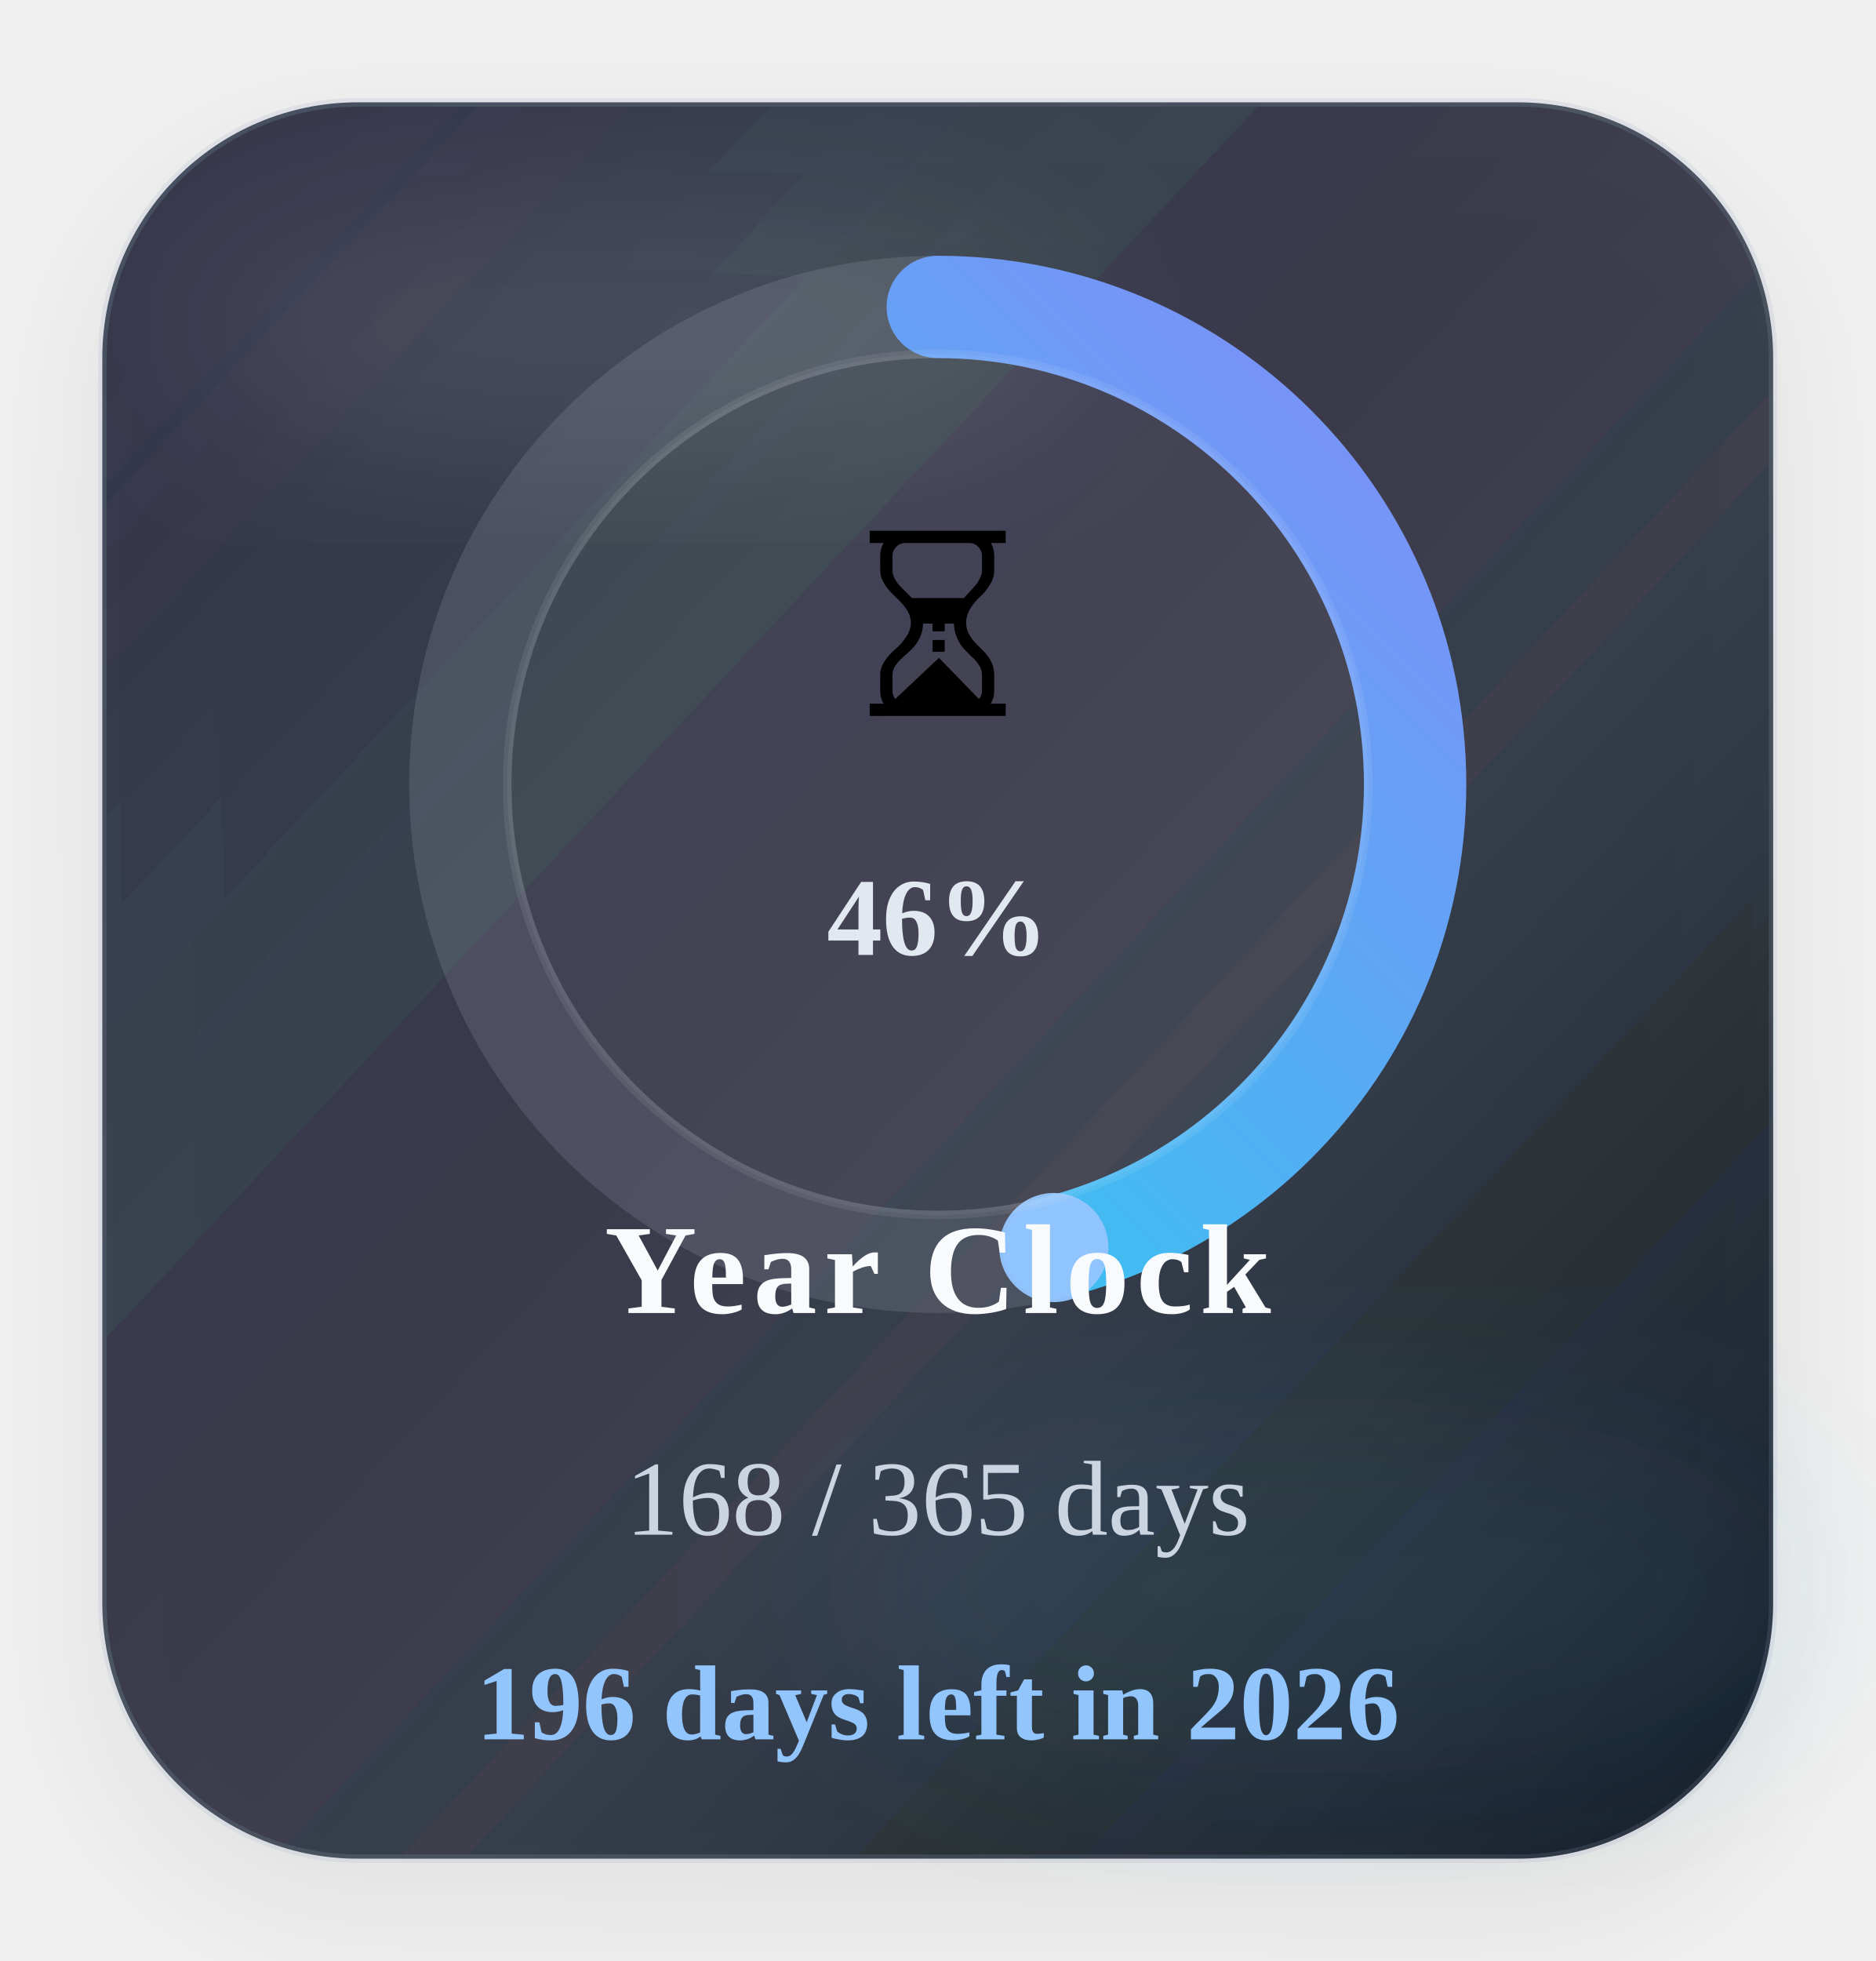
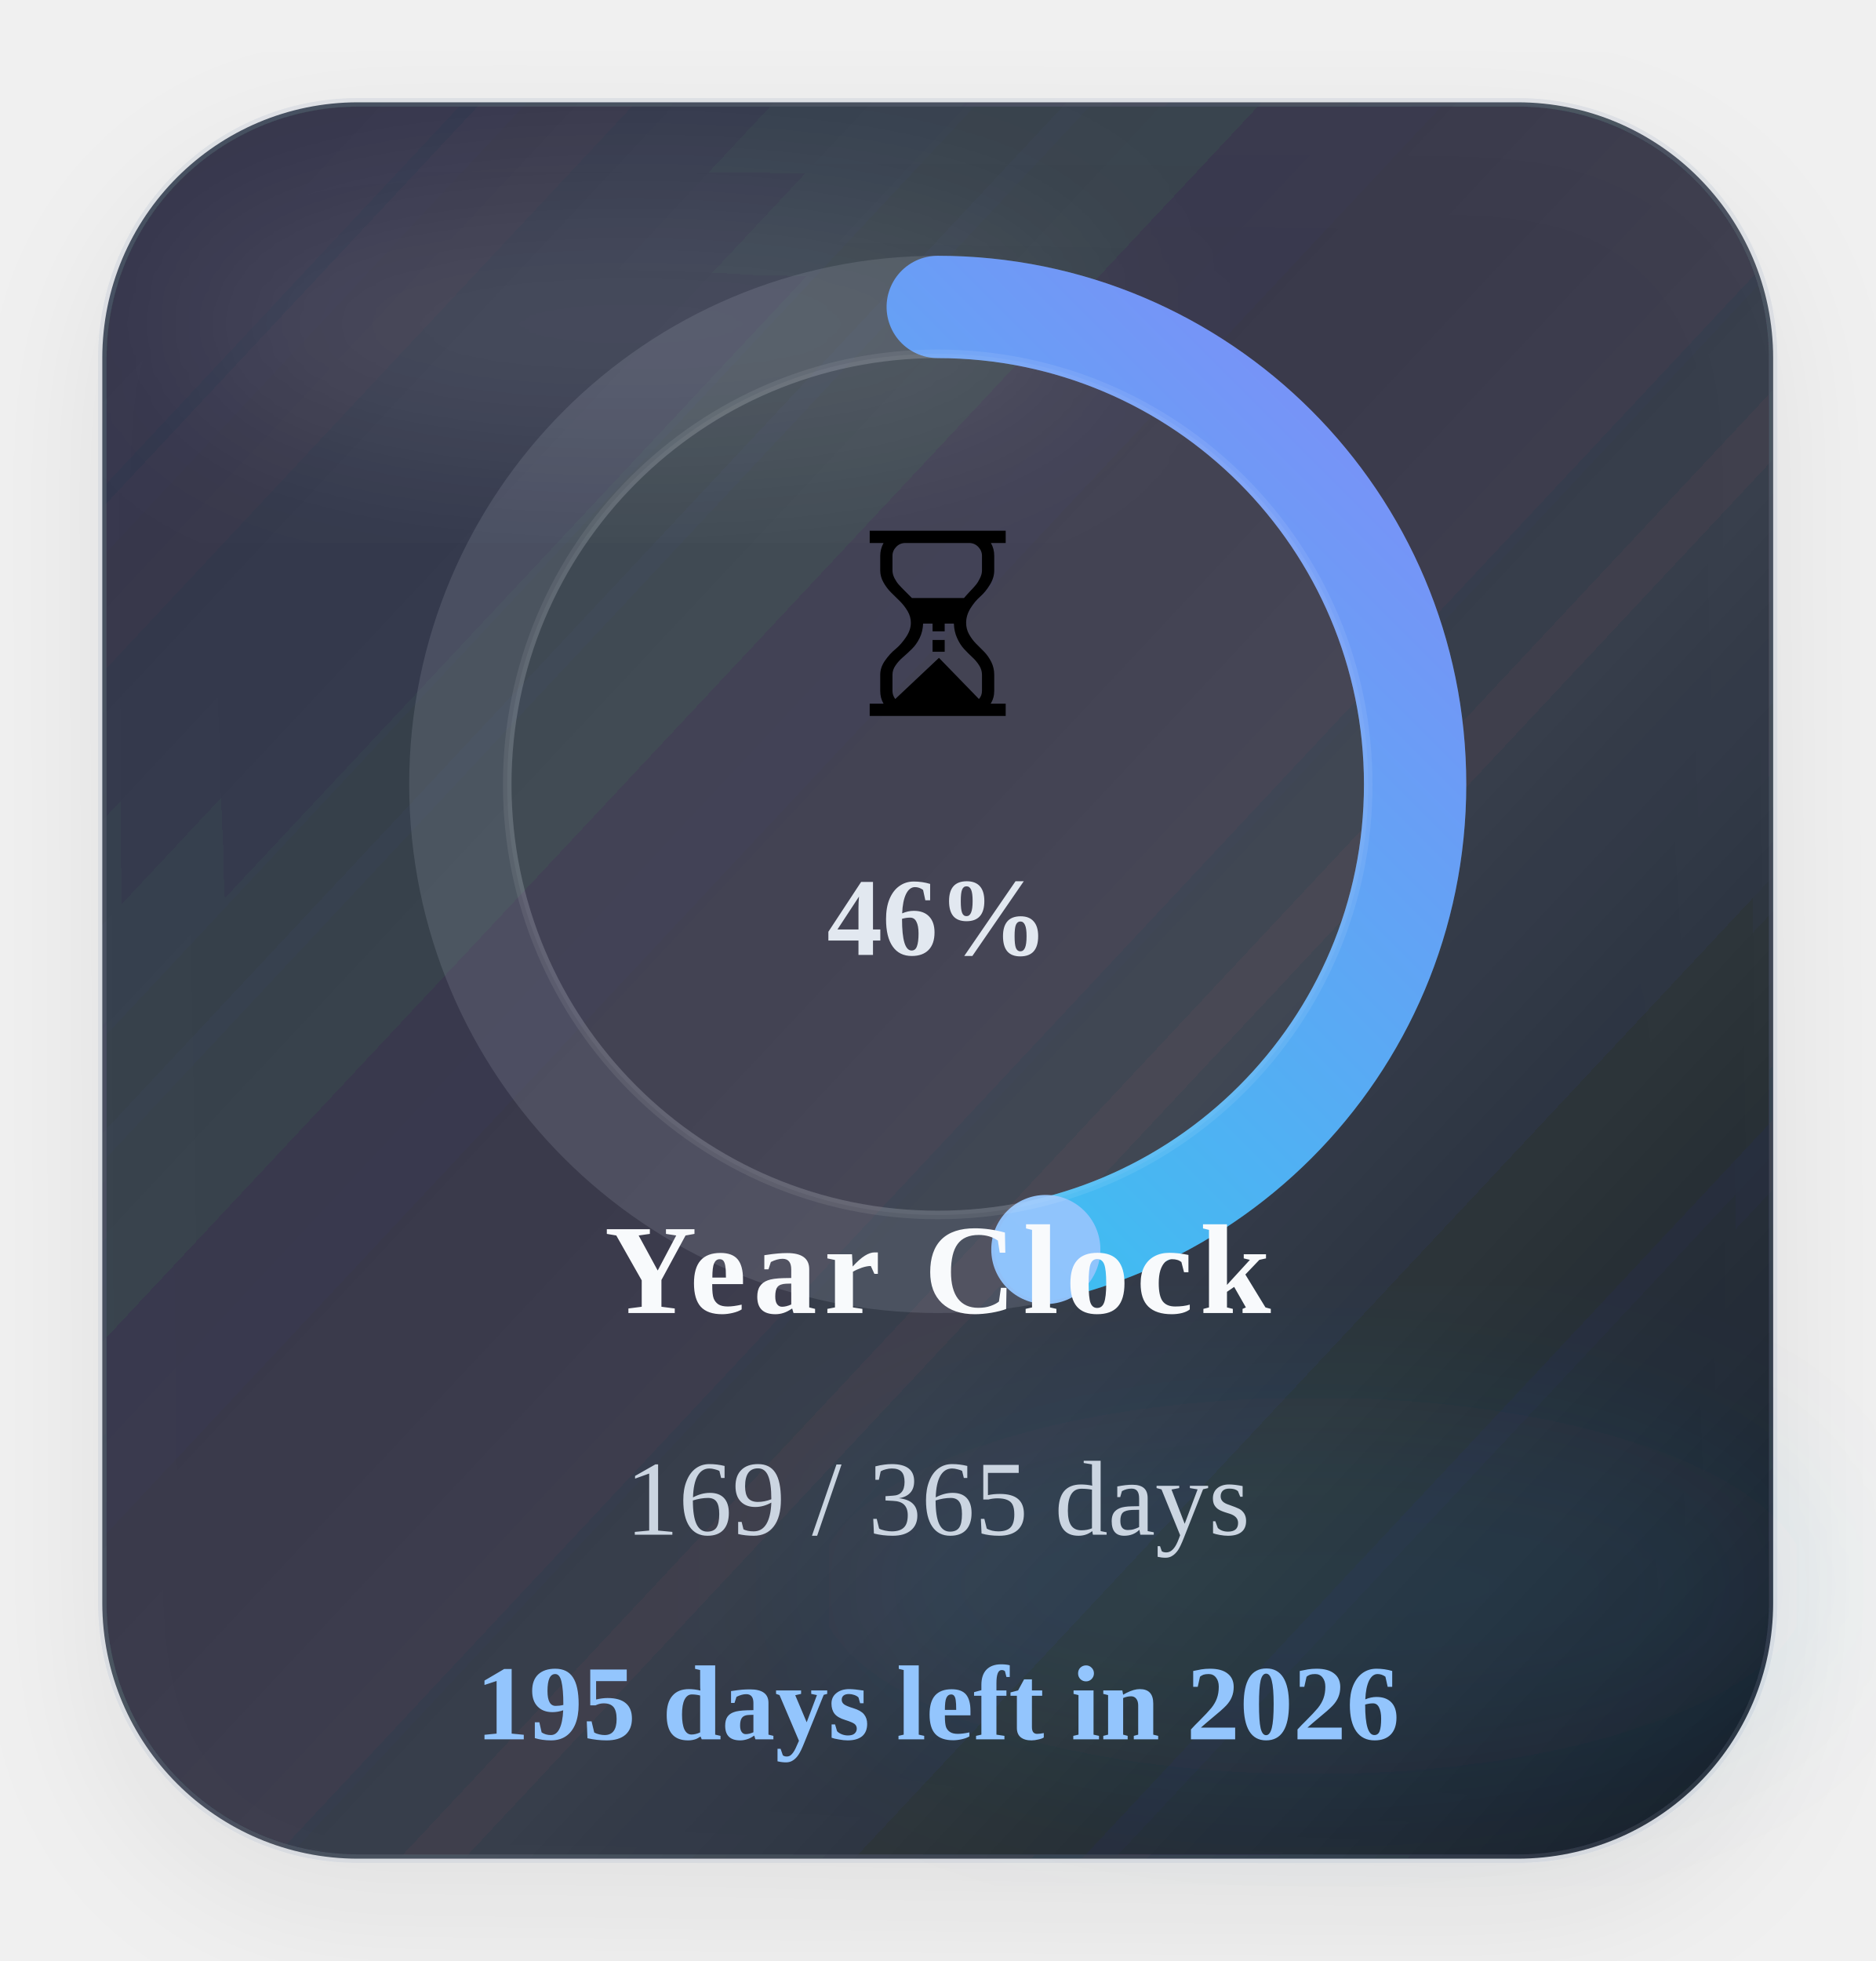
<svg xmlns="http://www.w3.org/2000/svg" width="220" height="230" viewBox="0 0 220 230" role="img" aria-label="Time progress for 2026">
  <defs>
    <linearGradient id="timeGradient" x1="0%" y1="0%" x2="100%" y2="100%">
      <stop offset="0%" stop-color="#22d3ee" />
      <stop offset="100%" stop-color="#818cf8" />
    </linearGradient>
    <linearGradient id="timeCard" x1="0%" y1="0%" x2="100%" y2="100%">
      <stop offset="0%" stop-color="#1c2537" stop-opacity="0.88" />
      <stop offset="60%" stop-color="#111827" stop-opacity="0.8" />
      <stop offset="100%" stop-color="#0b1220" stop-opacity="0.96" />
    </linearGradient>
    <filter id="timeShadow" x="-25%" y="-25%" width="150%" height="150%">
      <feDropShadow dx="0" dy="6" stdDeviation="8" flood-color="#020617" flood-opacity="0.08" />
    </filter>
    <filter id="timeBlur" x="-30%" y="-30%" width="160%" height="160%">
      <feGaussianBlur stdDeviation="10" />
    </filter>
  </defs>
  <rect x="12" y="12" width="196" height="206" rx="30" fill="url(#timeCard)" stroke="#94a3b8" stroke-opacity="0.18" filter="url(#timeShadow)" />
  <ellipse cx="74" cy="38" rx="54" ry="16" fill="#ffffff" fill-opacity="0.09" filter="url(#timeBlur)" />
  <ellipse cx="154" cy="186" rx="58" ry="22" fill="#38bdf8" fill-opacity="0.08" filter="url(#timeBlur)" />
  <circle class="ring-track" cx="110" cy="92" r="56" fill="none" stroke="#cbd5e1" stroke-opacity="0.14" stroke-width="12" />
-   <circle class="progress-ring" cx="110" cy="92" r="56" fill="none" stroke="url(#timeGradient)" stroke-width="12" stroke-linecap="round" stroke-dasharray="351.86" stroke-dashoffset="189.69" data-target-offset="189.69" data-ring-length="351.86" transform="rotate(-90 110 92)" />
-   <circle class="progress-endcap" cx="123.62" cy="146.32" r="6.4" fill="#93c5fd" fill-opacity="0.96" data-center-x="110" data-center-y="92" data-radius="56" data-target-angle="75.9254" />
+   <circle class="progress-ring" cx="110" cy="92" r="56" fill="none" stroke="url(#timeGradient)" stroke-width="12" stroke-linecap="round" stroke-dasharray="351.86" stroke-dashoffset="188.72" data-target-offset="188.72" data-ring-length="351.86" transform="rotate(-90 110 92)" />
+   <circle class="progress-endcap" cx="122.68" cy="146.55" r="6.4" fill="#93c5fd" fill-opacity="0.96" data-center-x="110" data-center-y="92" data-radius="56" data-target-angle="76.9117" />
  <circle class="ring-core" cx="110" cy="92" r="50.5" fill="#ffffff" fill-opacity="0.05" stroke="#ffffff" stroke-opacity="0.08" />
  <text class="progress-emoji" x="110" y="84" text-anchor="middle" font-size="30">⏳</text>
  <text class="progress-percent" x="110" y="112" text-anchor="middle" font-size="13" font-weight="700" fill="#e2e8f0">46%</text>
  <text class="progress-label" x="110" y="154" text-anchor="middle" font-size="15" font-weight="700" letter-spacing="0.8" fill="#f8fafc">Year Clock</text>
-   <text class="progress-value" x="110" y="180" text-anchor="middle" font-size="12.5" fill="#cbd5e1">168 / 365 days</text>
-   <text class="progress-status" data-status-state="remaining" x="110" y="204" text-anchor="middle" font-size="12.5" font-weight="700" fill="#93c5fd">196 days left in 2026</text>
+   <text class="progress-value" x="110" y="180" text-anchor="middle" font-size="12.5" fill="#cbd5e1">169 / 365 days</text>
+   <text class="progress-status" data-status-state="remaining" x="110" y="204" text-anchor="middle" font-size="12.5" font-weight="700" fill="#93c5fd">195 days left in 2026</text>
</svg>
